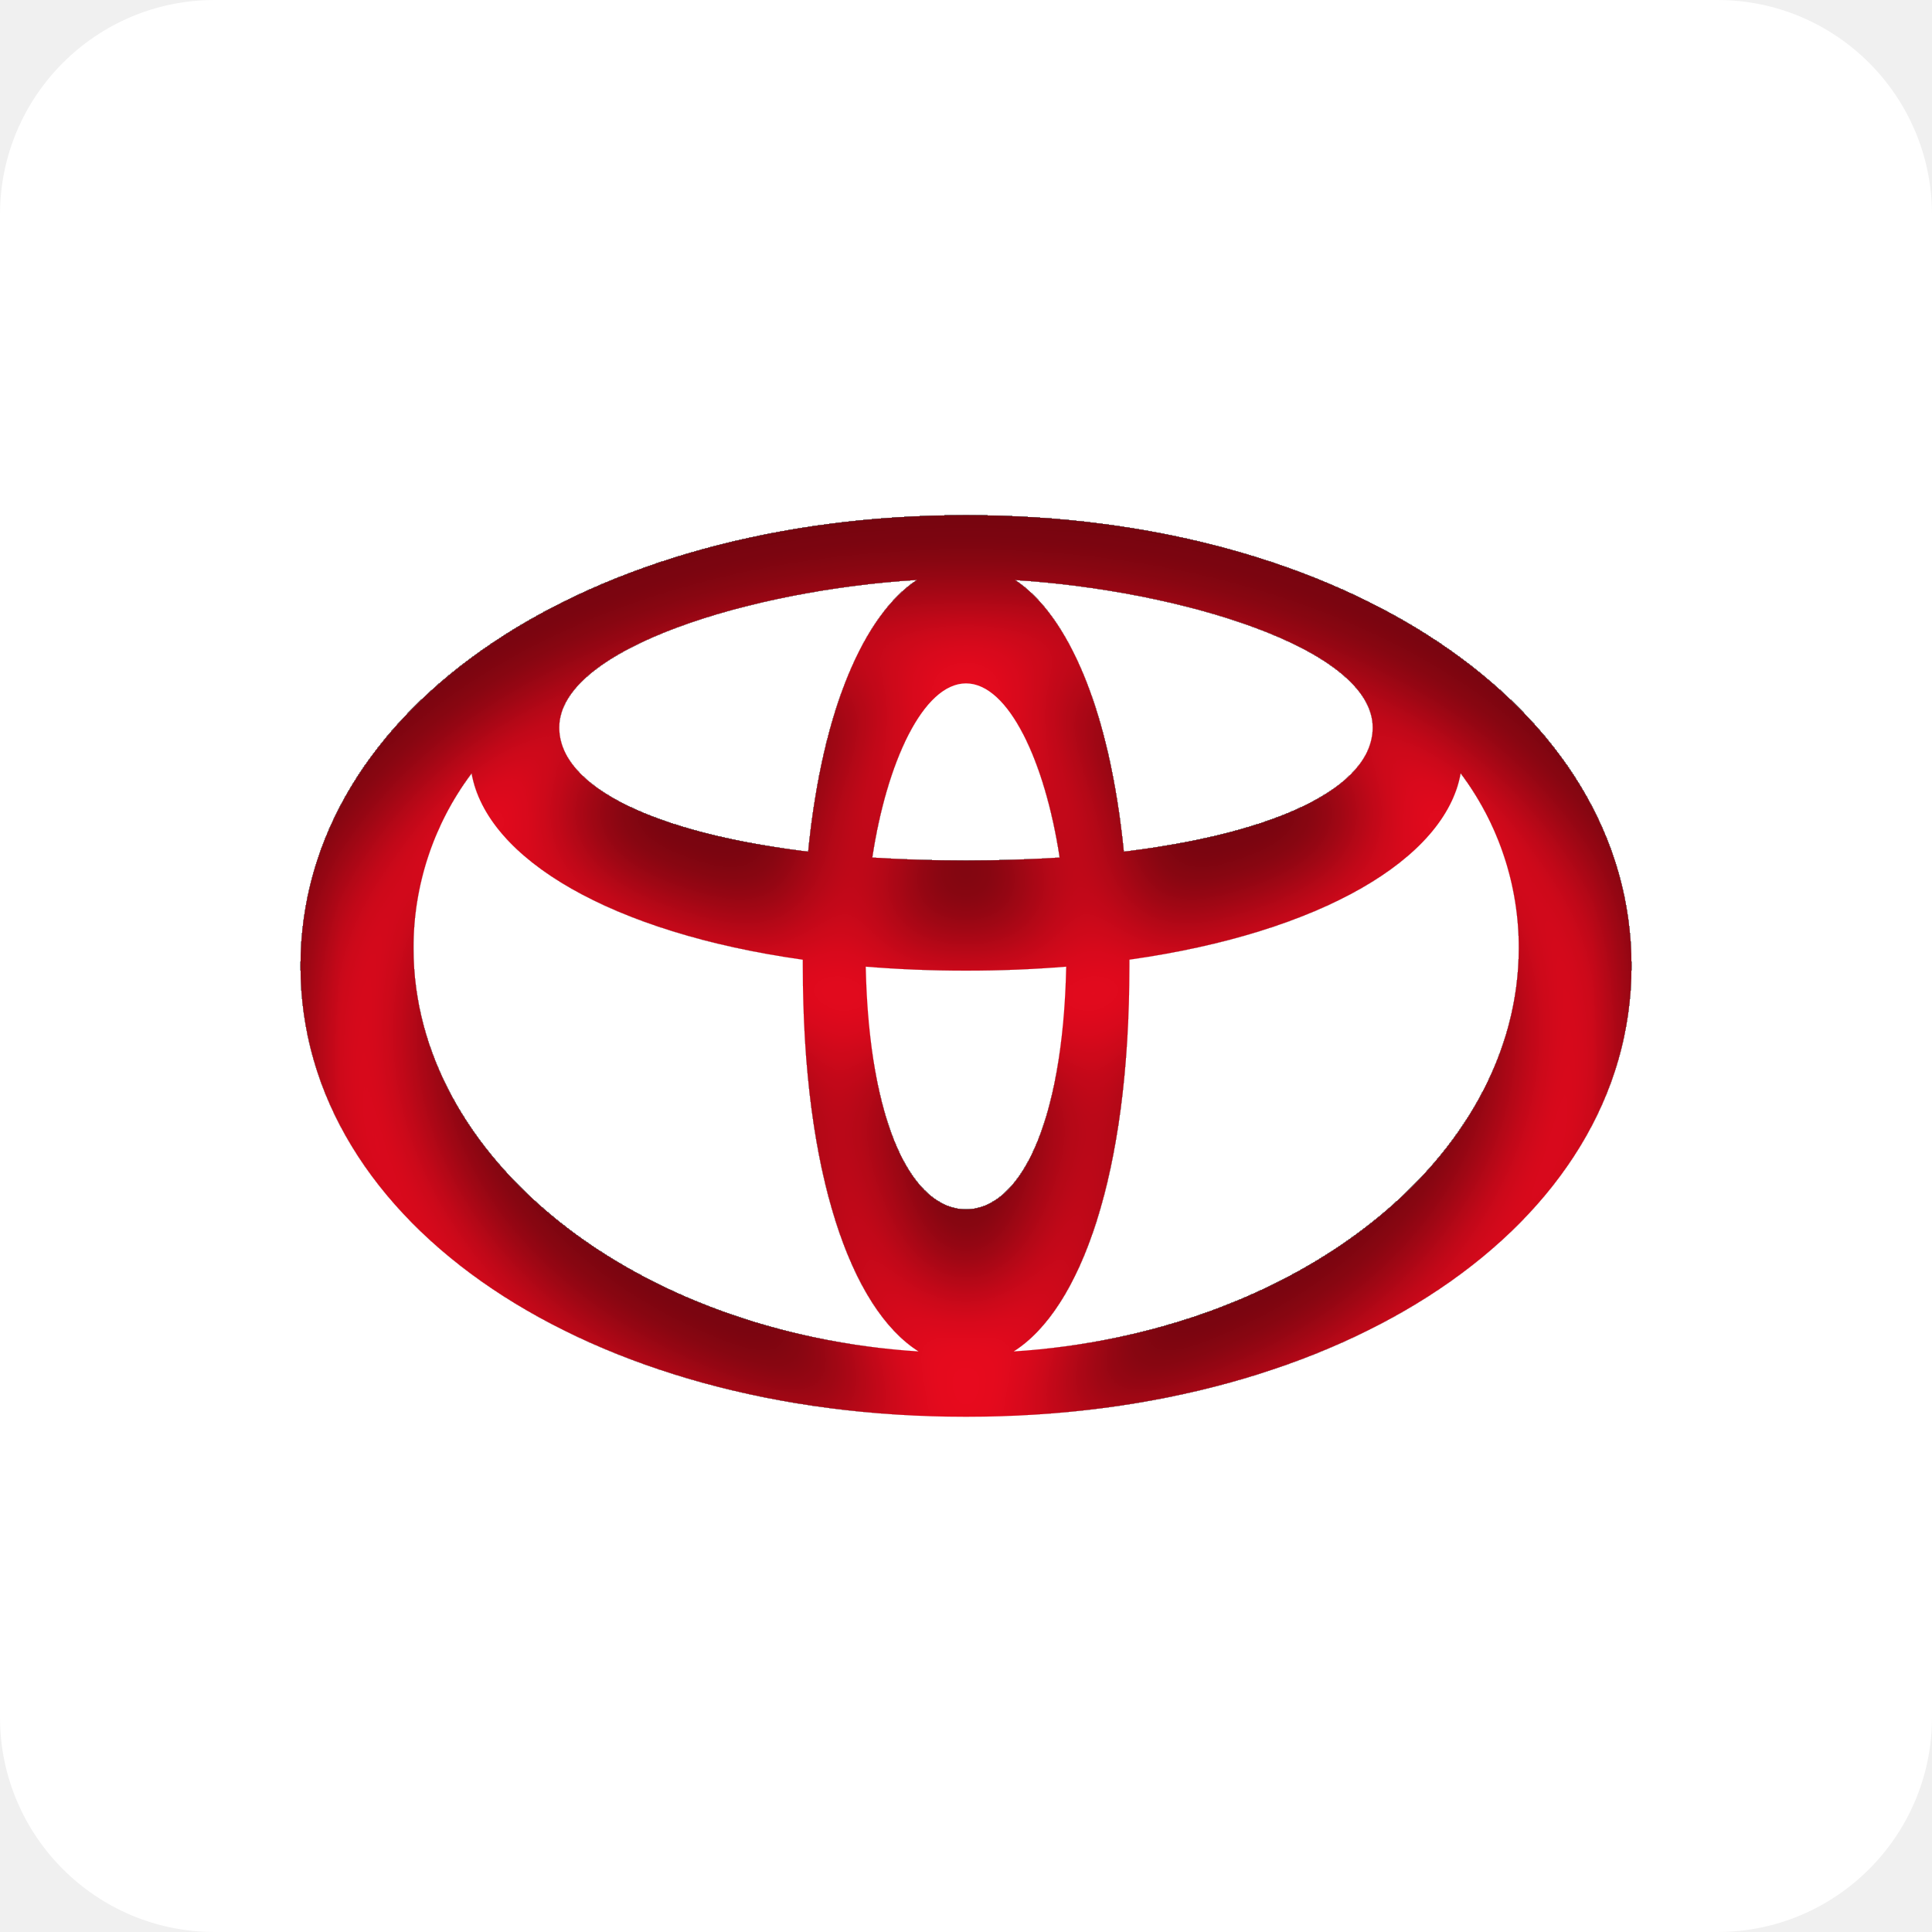
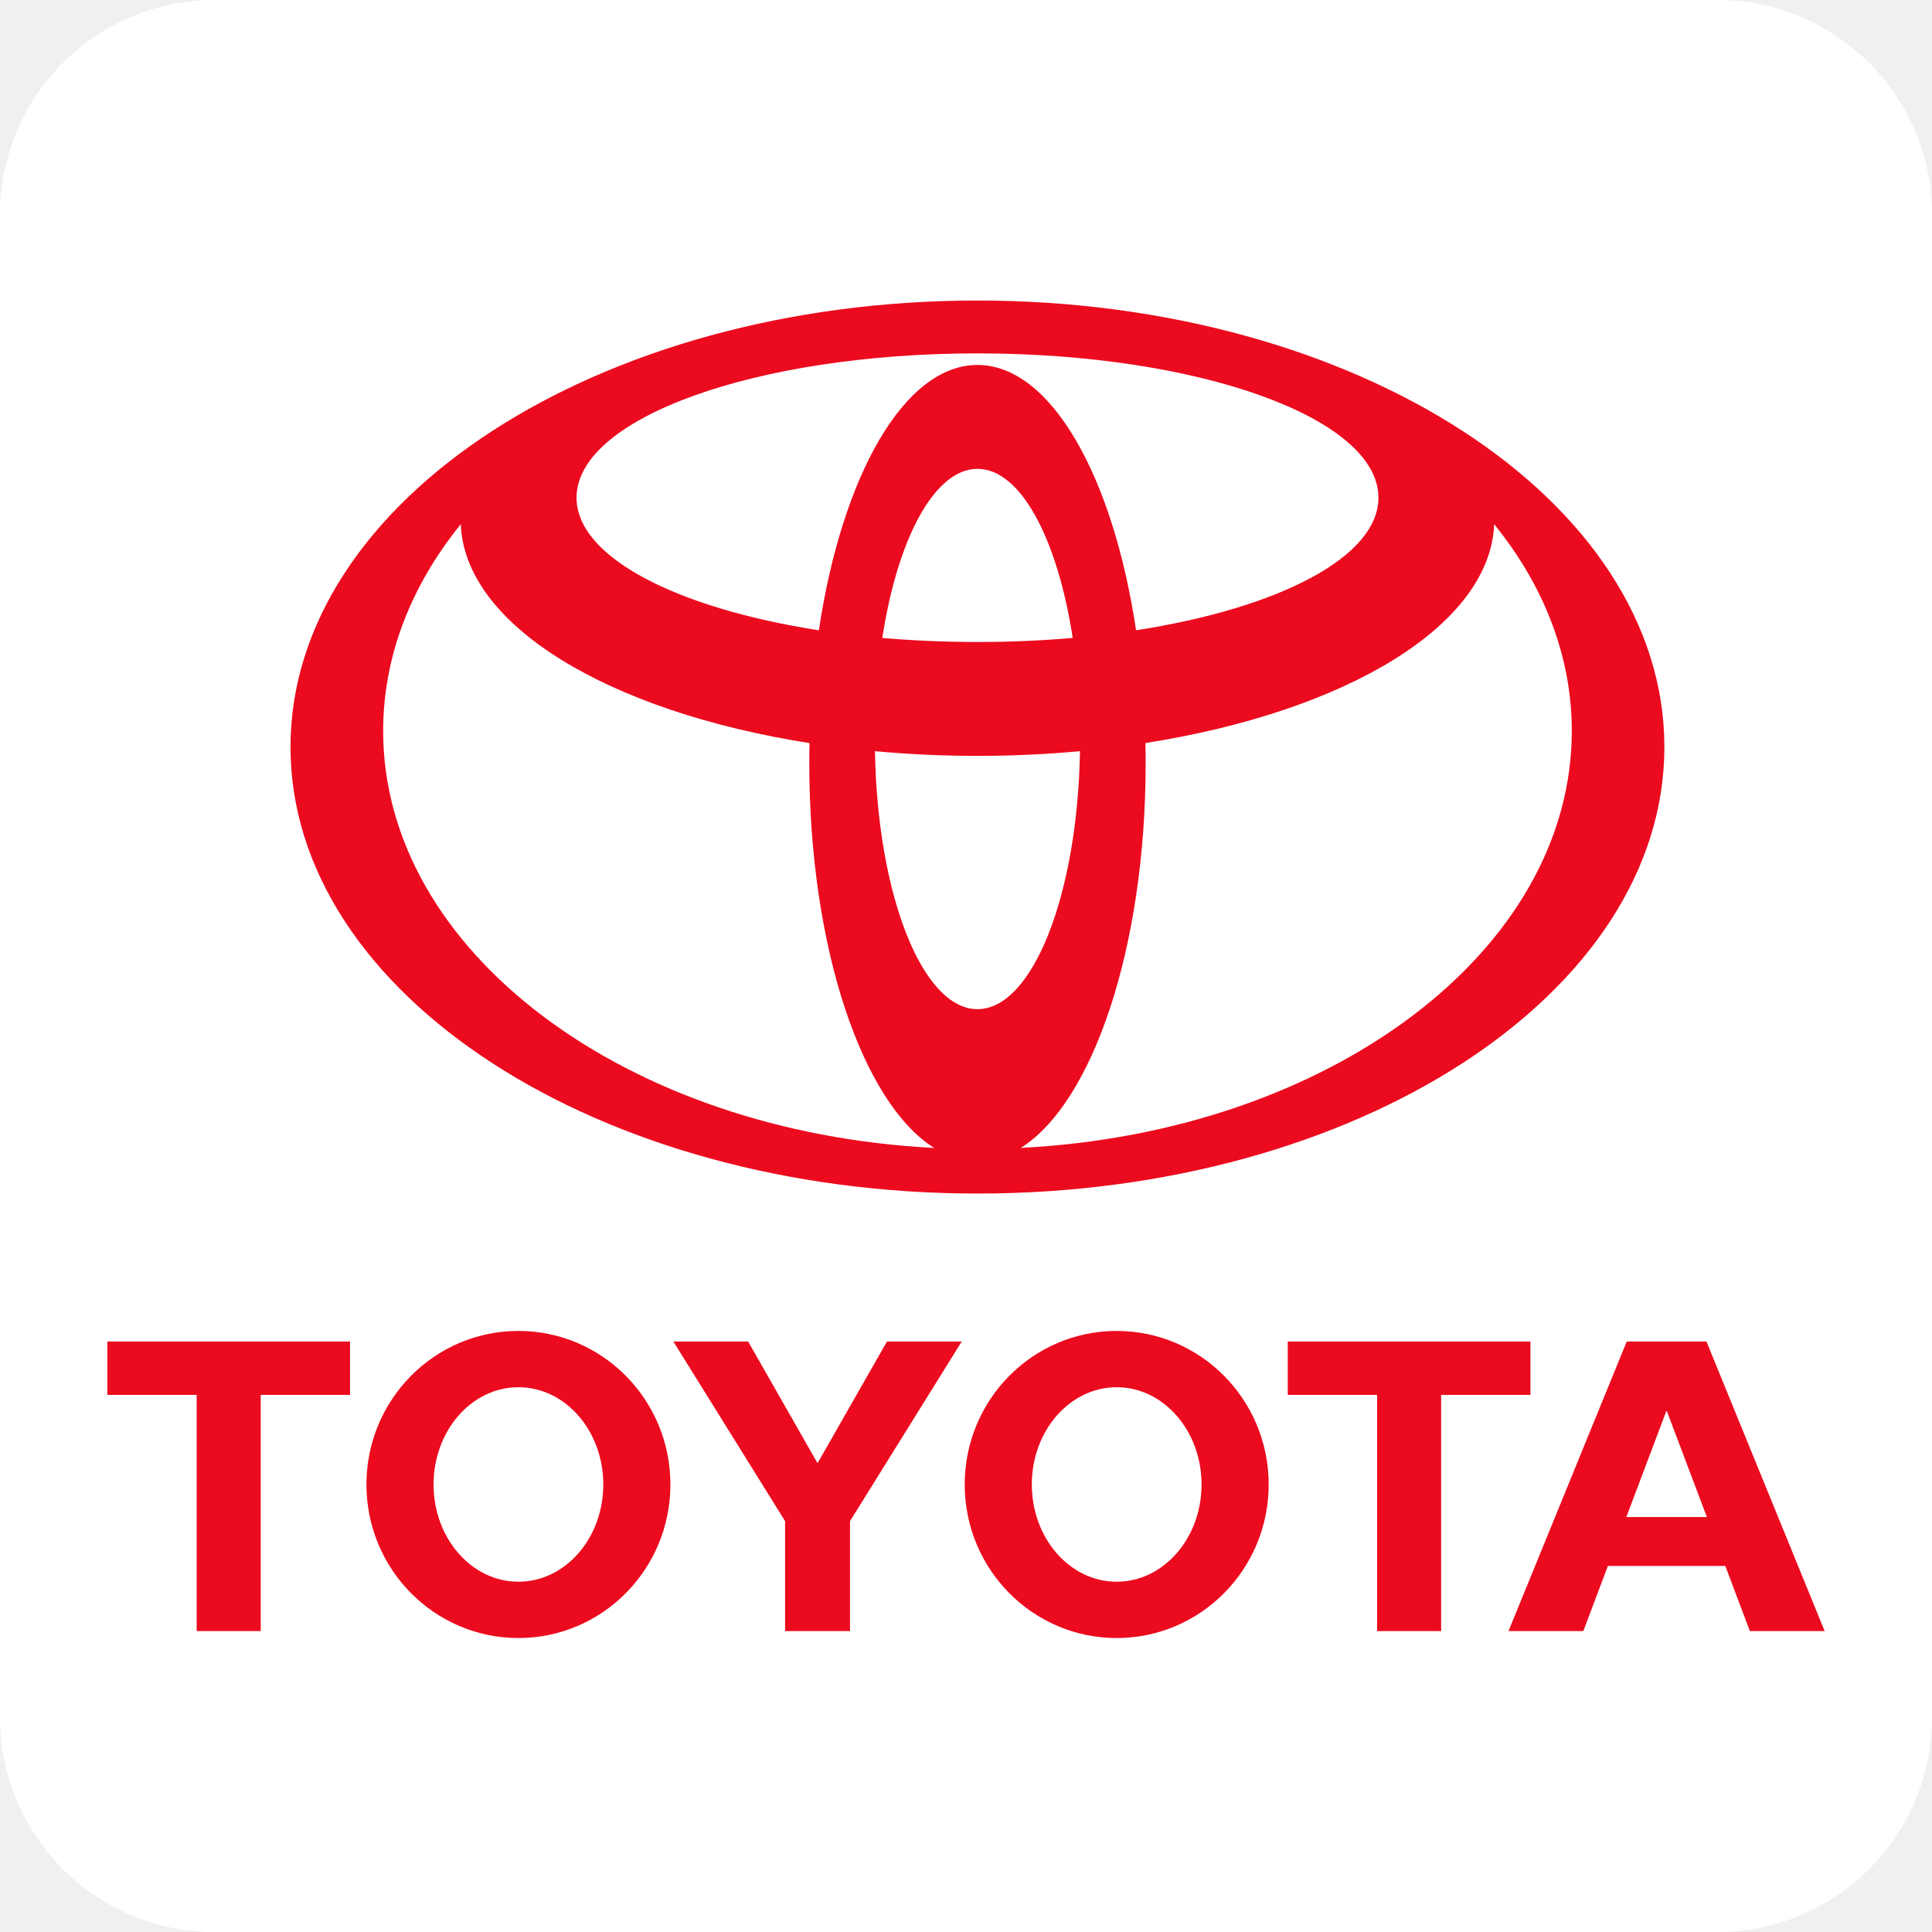
<svg xmlns="http://www.w3.org/2000/svg" width="90" height="90" viewBox="0 0 90 90" fill="none">
  <rect width="90" height="90" rx="10" fill="white" />
-   <g filter="url(#filter0_i_319_2023)">
-     <path d="M45 24C27.493 24 14 32.887 14 45C14 57.113 27.495 66 45 66C62.505 66 76 57.113 76 45C76 32.887 62.507 24 45 24ZM63.946 33.889C63.946 36.672 59.49 38.818 52.352 39.675C51.681 33.029 49.756 28.652 47.281 27.019C54.897 27.493 63.946 30.18 63.946 33.889ZM45 56.337C42.52 56.337 40.489 52.473 40.329 45.031C41.82 45.152 43.378 45.216 45 45.216C46.622 45.216 48.178 45.152 49.668 45.031C49.511 52.476 47.48 56.337 45 56.337ZM45 40.087C43.476 40.087 42.016 40.038 40.634 39.948C41.308 35.497 43.011 31.834 45 31.834C46.989 31.834 48.689 35.497 49.363 39.948C47.981 40.036 46.524 40.087 45 40.087ZM42.721 27.014C40.252 28.645 38.314 33.024 37.648 39.675C30.51 38.818 26.051 36.672 26.051 33.889C26.051 30.18 35.103 27.475 42.721 27.014ZM19.262 44.176C19.256 41.238 20.206 38.378 21.97 36.025C22.667 40.01 28.485 43.447 37.397 44.706V45C37.397 54.717 39.668 60.979 42.789 62.955C29.596 62.128 19.262 53.99 19.262 44.176ZM47.222 62.955C50.34 60.979 52.613 54.717 52.613 45V44.704C61.518 43.447 67.348 40 68.041 36.022C69.807 38.375 70.758 41.237 70.751 44.176C70.74 53.99 60.399 62.128 47.222 62.955Z" fill="#EB0A1E" />
-   </g>
-   <defs>
-     <filter id="filter0_i_319_2023" x="14" y="24" width="62" height="46" filterUnits="userSpaceOnUse" color-interpolation-filters="sRGB">
-       <feFlood flood-opacity="0" result="BackgroundImageFix" />
-       <feBlend mode="normal" in="SourceGraphic" in2="BackgroundImageFix" result="shape" />
-       <feColorMatrix in="SourceAlpha" type="matrix" values="0 0 0 0 0 0 0 0 0 0 0 0 0 0 0 0 0 0 127 0" result="hardAlpha" />
-       <feOffset dy="4" />
-       <feGaussianBlur stdDeviation="2" />
-       <feComposite in2="hardAlpha" operator="arithmetic" k2="-1" k3="1" />
-       <feColorMatrix type="matrix" values="0 0 0 0 0 0 0 0 0 0 0 0 0 0 0 0 0 0 0.5 0" />
-       <feBlend mode="normal" in2="shape" result="effect1_innerShadow_319_2023" />
-     </filter>
-   </defs>
+   <path fill-rule="evenodd" clip-rule="evenodd" d="M43.528 53.483C40.173 51.386 37.7 44.149 37.7 35.549C37.7 35.233 37.702 34.922 37.71 34.612L37.712 34.616C28.379 33.152 21.636 29.143 21.463 24.4L21.436 24.456C19.153 27.288 17.849 30.562 17.849 34.051C17.849 44.317 29.142 52.728 43.468 53.472L43.528 53.483ZM13.533 34.799C13.533 23.314 27.86 14 45.532 14C63.206 14 77.533 23.314 77.533 34.799C77.533 46.286 63.206 55.6 45.532 55.6C27.86 55.6 13.533 46.286 13.533 34.799ZM45.534 17.001C48.946 17.001 51.849 22.166 52.924 29.372L52.927 29.36C59.566 28.33 64.213 25.951 64.213 23.183C64.213 19.47 55.849 16.462 45.534 16.462C35.22 16.462 26.857 19.47 26.857 23.183C26.857 25.951 31.503 28.328 38.141 29.36L38.145 29.372C39.221 22.166 42.123 17.001 45.534 17.001ZM47.6 53.471C61.925 52.727 73.22 44.316 73.22 34.05C73.22 30.561 71.915 27.287 69.633 24.455L69.605 24.399C69.433 29.142 62.69 33.151 53.355 34.614L53.359 34.61C53.366 34.92 53.369 35.232 53.369 35.548C53.369 44.148 50.895 51.385 47.541 53.482L47.6 53.471ZM45.534 29.906C47.015 29.908 48.495 29.845 49.971 29.717C49.264 25.099 47.544 21.84 45.535 21.84C43.527 21.84 41.809 25.101 41.101 29.718C42.575 29.845 44.054 29.907 45.534 29.906ZM45.534 47.011C48.103 47.011 50.199 41.676 50.31 34.988L50.323 34.992C47.138 35.285 43.931 35.285 40.746 34.992L40.759 34.988C40.87 41.676 42.965 47.011 45.534 47.011Z" fill="#EB0A1E" />
+   <path fill-rule="evenodd" clip-rule="evenodd" d="M44.94 69.153C44.94 65.203 48.11 62 52.019 62C55.93 62 59.1 65.203 59.1 69.153C59.1 73.104 55.93 76.306 52.019 76.306C48.11 76.306 44.94 73.104 44.94 69.153ZM52.019 73.683C54.202 73.683 55.973 71.654 55.973 69.153C55.973 66.651 54.202 64.622 52.019 64.622C49.836 64.622 48.066 66.651 48.066 69.153C48.066 71.655 49.836 73.683 52.019 73.683ZM67.133 64.98V75.981H64.15V64.98H64.16H59.989V62.493H71.294V64.98H67.133ZM74.903 72.947L74.901 72.95L73.757 75.982H70.272L75.78 62.493H79.493L85 75.982H81.516L80.372 72.95L80.368 72.947H74.903ZM77.636 70.67H79.514L79.513 70.671L77.649 65.734H77.623L75.76 70.671L75.758 70.67H77.636ZM12.145 64.98V75.981H9.162V64.98H9.172H5V62.493H16.306V64.98H12.145ZM17.07 69.153C17.07 65.203 20.24 62 24.15 62C28.06 62 31.23 65.203 31.23 69.153C31.23 73.104 28.06 76.306 24.15 76.306C20.24 76.306 17.07 73.104 17.07 69.153ZM24.15 73.683C26.333 73.683 28.104 71.654 28.104 69.153C28.104 66.651 26.333 64.622 24.15 64.622C21.967 64.622 20.197 66.651 20.197 69.153C20.197 71.655 21.967 73.683 24.15 73.683ZM38.084 75.981H39.597V70.86L44.801 62.493H41.318L38.084 68.163L34.852 62.493H31.368L36.572 70.86V75.981H38.084Z" fill="#EB0A1E" />
</svg>
